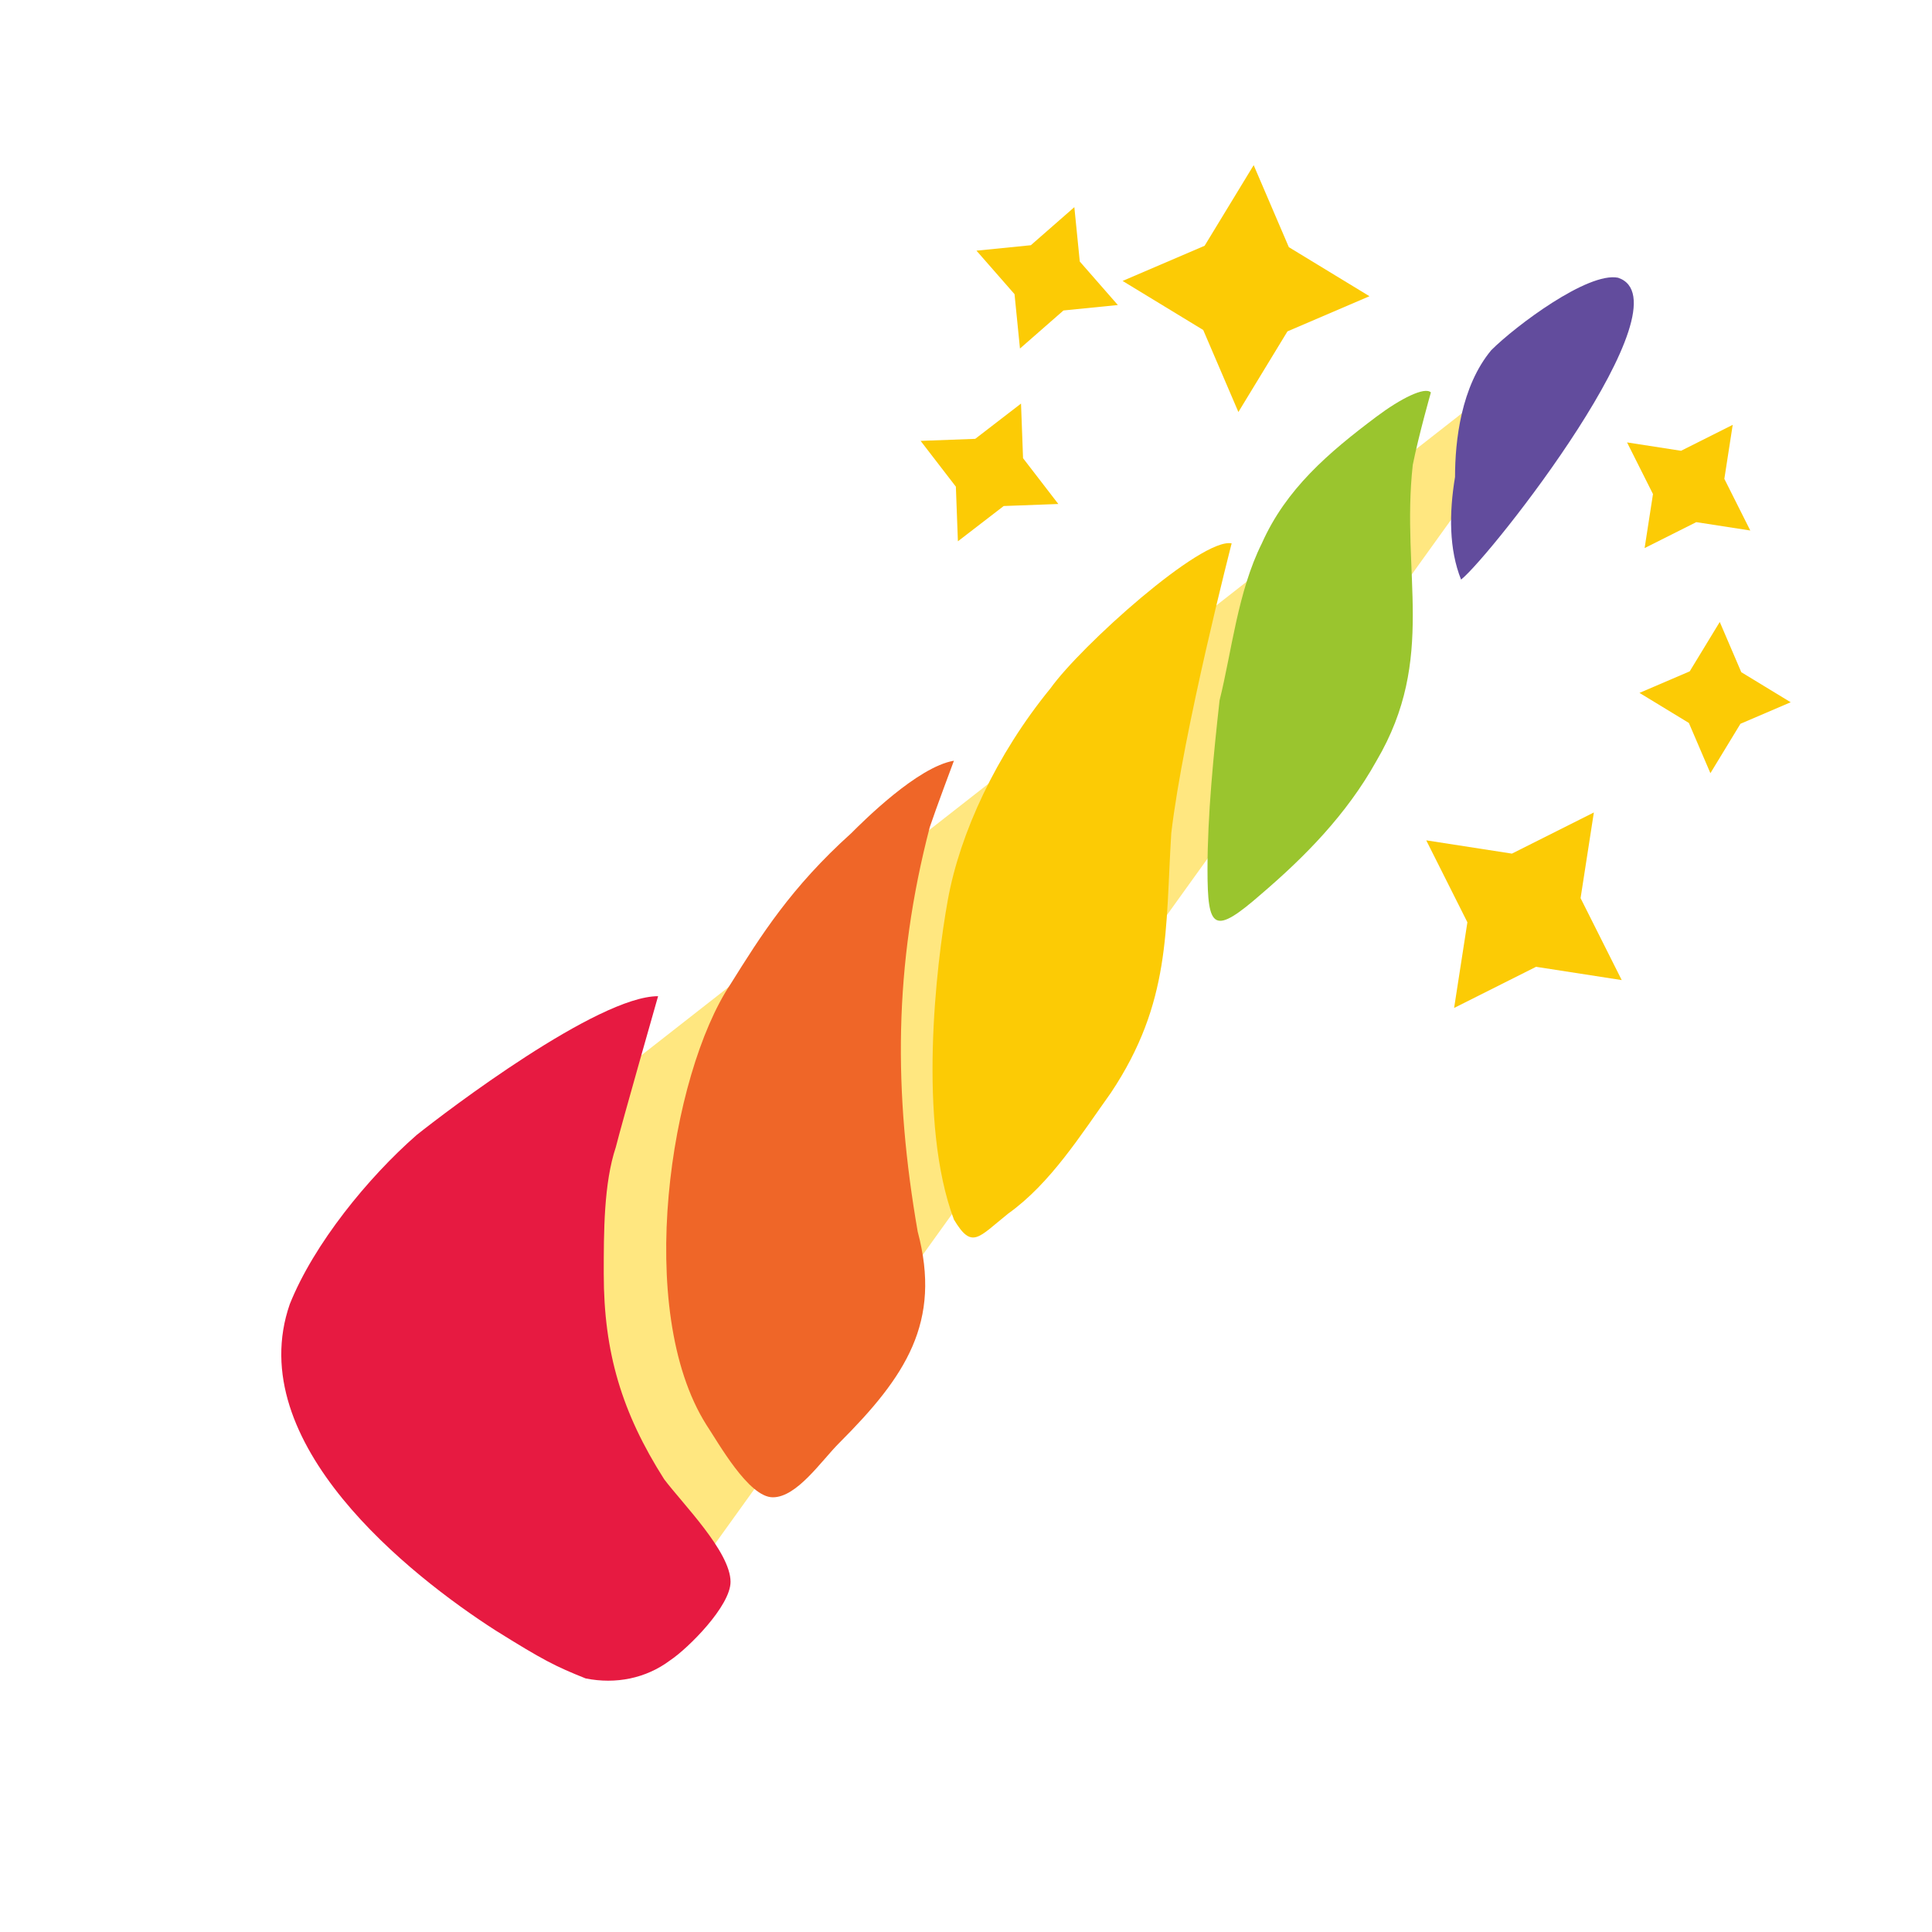
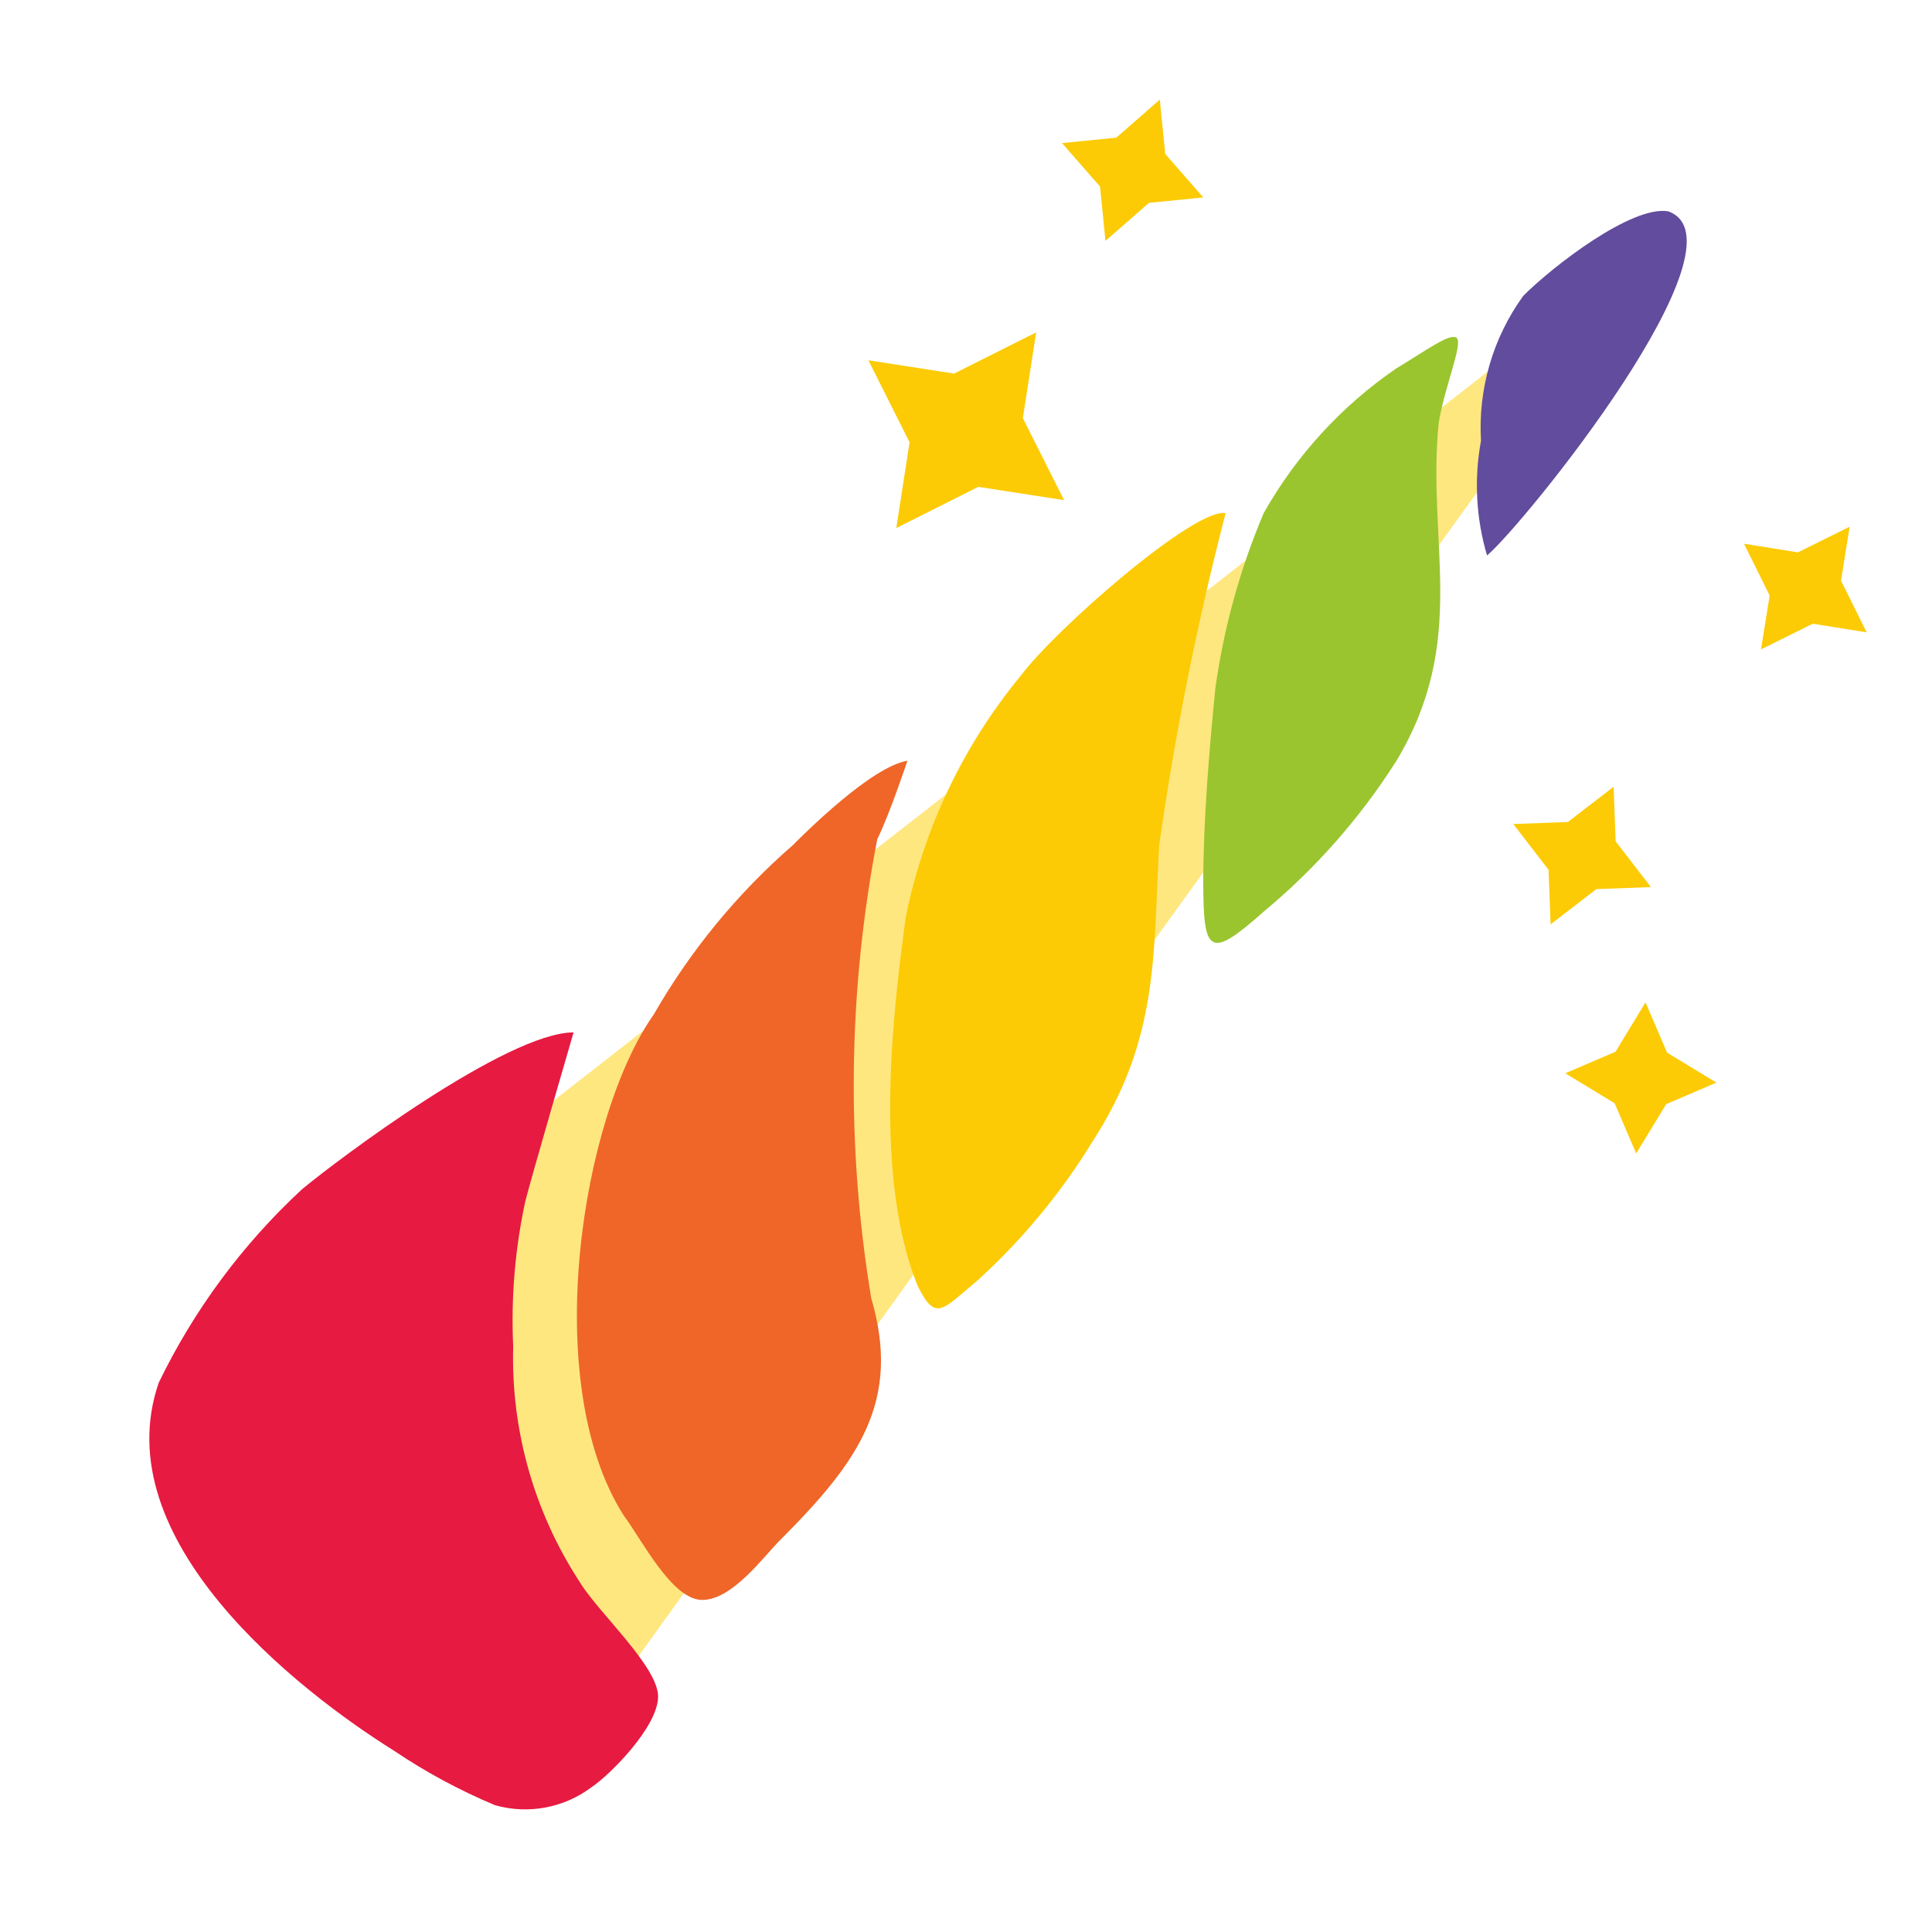
- <svg xmlns="http://www.w3.org/2000/svg" xmlns:xlink="http://www.w3.org/1999/xlink" version="1.1" id="Layer_2" x="0px" y="0px" viewBox="0 0 32 32" style="enable-background:new 0 0 32 32;" xml:space="preserve">
-   <style type="text/css">
- 	.st0{fill:#FCCB05;}
- 	.st1{fill:#FFE780;}
- 	.st2{fill:#E71A41;}
- 	.st3{fill:#EF6628;}
- 	.st4{fill:#624C9D;}
- 	.st5{fill:#9AC52E;}
- </style>
-   <symbol id="star" viewBox="-1.3 -1.3 2.6 2.6">
-     <polygon class="st0" points="1.3,-0.5 0.3,-0.6 -0.5,-1.3 -0.6,-0.3 -1.3,0.5 -0.3,0.6 0.5,1.3 0.6,0.3  " />
-   </symbol>
-   <polygon class="st1" points="26.7,4.9 5.1,21.8 10.6,27.3 " />
+ <svg xmlns="http://www.w3.org/2000/svg" xmlns:xlink="http://www.w3.org/1999/xlink" viewBox="0 0 32 32">
+   <defs>
+     <style>
+       .a {
+         fill: #fccb05;
+       }
+ 
+       .b {
+         fill: #ffe780;
+       }
+ 
+       .c {
+         fill: #e71a41;
+       }
+ 
+       .d {
+         fill: #ef6628;
+       }
+ 
+       .e {
+         fill: #624c9d;
+       }
+ 
+       .f {
+         fill: #9ac52e;
+       }
+     </style>
+     <symbol id="a" data-name="star" viewBox="0 0 2.6 2.6">
+       <polygon class="a" points="2.6 1.8 1.6 1.9 0.8 2.6 0.7 1.6 0 0.8 1 0.7 1.8 0 1.9 1 2.6 1.8" />
+     </symbol>
+   </defs>
  <g>
-     <path class="st2" d="M8.2,27c-1.4-0.9-4.2-3.1-3.4-5.4c0.4-1,1.3-2.1,2.1-2.8c0.5-0.4,3-2.3,4-2.3c0,0-0.6,2.1-0.7,2.5   c-0.2,0.6-0.2,1.4-0.2,2.1c0,1.3,0.3,2.3,1,3.4c0.3,0.4,1.1,1.2,1.1,1.7c0,0.4-0.7,1.1-1,1.3c-0.4,0.3-0.9,0.4-1.4,0.3   C9.2,27.6,9,27.5,8.2,27z" />
-     <path class="st3" d="M15.2,20.4c0.4,1.5-0.2,2.4-1.3,3.5c-0.3,0.3-0.7,0.9-1.1,0.9c-0.4,0-0.9-0.9-1.1-1.2   c-1.2-1.9-0.6-5.8,0.4-7.3c0.5-0.8,1-1.6,2-2.5c0.2-0.2,1.1-1.1,1.7-1.2c0,0-0.3,0.8-0.4,1.1C14.8,16,14.8,18.1,15.2,20.4z" />
-     <path class="st4" d="M24.1,7.9c0-0.6,0.1-1.5,0.6-2.1c0.4-0.4,1.6-1.3,2.1-1.2C28,5,24.7,9.2,24.2,9.6C24,9.1,24,8.5,24.1,7.9z" />
-     <path class="st0" d="M15.7,14.9c0.2-1.1,0.8-2.4,1.7-3.5c0.5-0.7,2.5-2.5,3-2.4c0,0-0.8,3.1-1,4.8c-0.1,1.6,0,2.8-1,4.3   c-0.5,0.7-1,1.5-1.7,2c-0.5,0.4-0.6,0.6-0.9,0.1C15.2,18.6,15.5,16,15.7,14.9z" />
-     <path class="st5" d="M20.9,9c0.4-0.9,1.1-1.5,1.9-2.1c0.4-0.3,0.8-0.5,0.9-0.4c0,0-0.2,0.7-0.3,1.2c-0.2,1.8,0.4,3.2-0.6,4.9   c-0.5,0.9-1.2,1.6-1.9,2.2c-0.8,0.7-0.9,0.6-0.9-0.4c0-0.9,0.1-1.9,0.2-2.8C20.4,10.8,20.5,9.8,20.9,9C20.9,9,20.9,9,20.9,9z" />
+     <polygon class="b" points="27.53 3.9 2.93 23.1 9.23 29.3 27.53 3.9" />
+     <g>
+       <path class="c" d="M6.53,29c-1.6-1-4.8-3.5-3.9-6.1A10.76,10.76,0,0,1,5,19.7c.6-.5,3.4-2.6,4.5-2.6,0,0-.7,2.4-.8,2.8a9.34,9.34,0,0,0-.2,2.4,6.79,6.79,0,0,0,1.1,3.9c.3.5,1.3,1.4,1.3,1.9s-.8,1.3-1.1,1.5a1.83,1.83,0,0,1-1.6.3A9.66,9.66,0,0,1,6.53,29Z" />
+       <path class="d" d="M14.43,21.5c.5,1.7-.2,2.7-1.5,4-.3.3-.8,1-1.3,1s-1-1-1.3-1.4c-1.4-2.2-.7-6.6.5-8.3a10.92,10.92,0,0,1,2.3-2.8c.2-.2,1.3-1.3,1.9-1.4,0,0-.3.9-.5,1.3A21.57,21.57,0,0,0,14.43,21.5Z" />
+       <path class="e" d="M24.53,7.3a3.72,3.72,0,0,1,.7-2.4c.5-.5,1.8-1.5,2.4-1.4,1.4.5-2.4,5.2-3,5.7A4.08,4.08,0,0,1,24.53,7.3Z" />
+       <path class="a" d="M15,15.2a9.15,9.15,0,0,1,1.9-4c.6-.8,2.9-2.8,3.4-2.7a49.69,49.69,0,0,0-1.1,5.5c-.1,1.8,0,3.2-1.1,4.9a10.59,10.59,0,0,1-1.9,2.3c-.6.5-.7.7-1,.1C14.43,19.4,14.83,16.5,15,15.2Z" />
+       <path class="f" d="M20.93,8.5a7.19,7.19,0,0,1,2.2-2.4c.5-.3.9-.6,1-.5s-.2.8-.3,1.4c-.2,2,.5,3.6-.7,5.6a10.67,10.67,0,0,1-2.2,2.5c-.9.8-1,.7-1-.5,0-1,.1-2.2.2-3.2a11.51,11.51,0,0,1,.8-2.9Z" />
+     </g>
+     <use width="2.6" height="2.6" transform="translate(17.59 1.65) scale(0.9)" xlink:href="#a" />
+     <use width="2.6" height="2.6" transform="translate(25.71 17.09) rotate(-17.5) scale(0.9)" xlink:href="#a" />
+     <use width="2.6" height="2.6" transform="matrix(0.87, 0.23, -0.23, 0.87, 29.07, 8.31)" xlink:href="#a" />
+     <use width="2.6" height="2.6" transform="translate(14.67 4.86) rotate(14.52) scale(1.43)" xlink:href="#a" />
+     <use width="2.6" height="2.6" transform="translate(25.11 12.93) rotate(3.58) scale(0.9)" xlink:href="#a" />
  </g>
-   <use xlink:href="#star" width="2.6" height="2.6" x="-1.3" y="-1.3" transform="matrix(0.9007 0 0 -0.9007 17.3442 4.602)" style="overflow:visible;" />
-   <use xlink:href="#star" width="2.6" height="2.6" x="-1.3" y="-1.3" transform="matrix(1.4027 -0.4421 -0.4421 -1.4027 20.6382 4.7797)" style="overflow:visible;" />
-   <use xlink:href="#star" width="2.6" height="2.6" x="-1.3" y="-1.3" transform="matrix(0.8591 -0.2708 -0.2708 -0.8591 28.4071 11.554)" style="overflow:visible;" />
-   <use xlink:href="#star" width="2.6" height="2.6" x="-1.3" y="-1.3" transform="matrix(0.872 0.2259 0.2259 -0.872 27.9696 8.0573)" style="overflow:visible;" />
-   <use xlink:href="#star" width="2.6" height="2.6" id="XMLID_1_" x="-1.3" y="-1.3" transform="matrix(1.3831 0.3583 0.3583 -1.3831 25.242 15.076)" style="overflow:visible;" />
-   <use xlink:href="#star" width="2.6" height="2.6" x="-1.3" y="-1.3" transform="matrix(0.899 5.630424e-02 5.630424e-02 -0.899 16.3886 7.825)" style="overflow:visible;" />
</svg>
